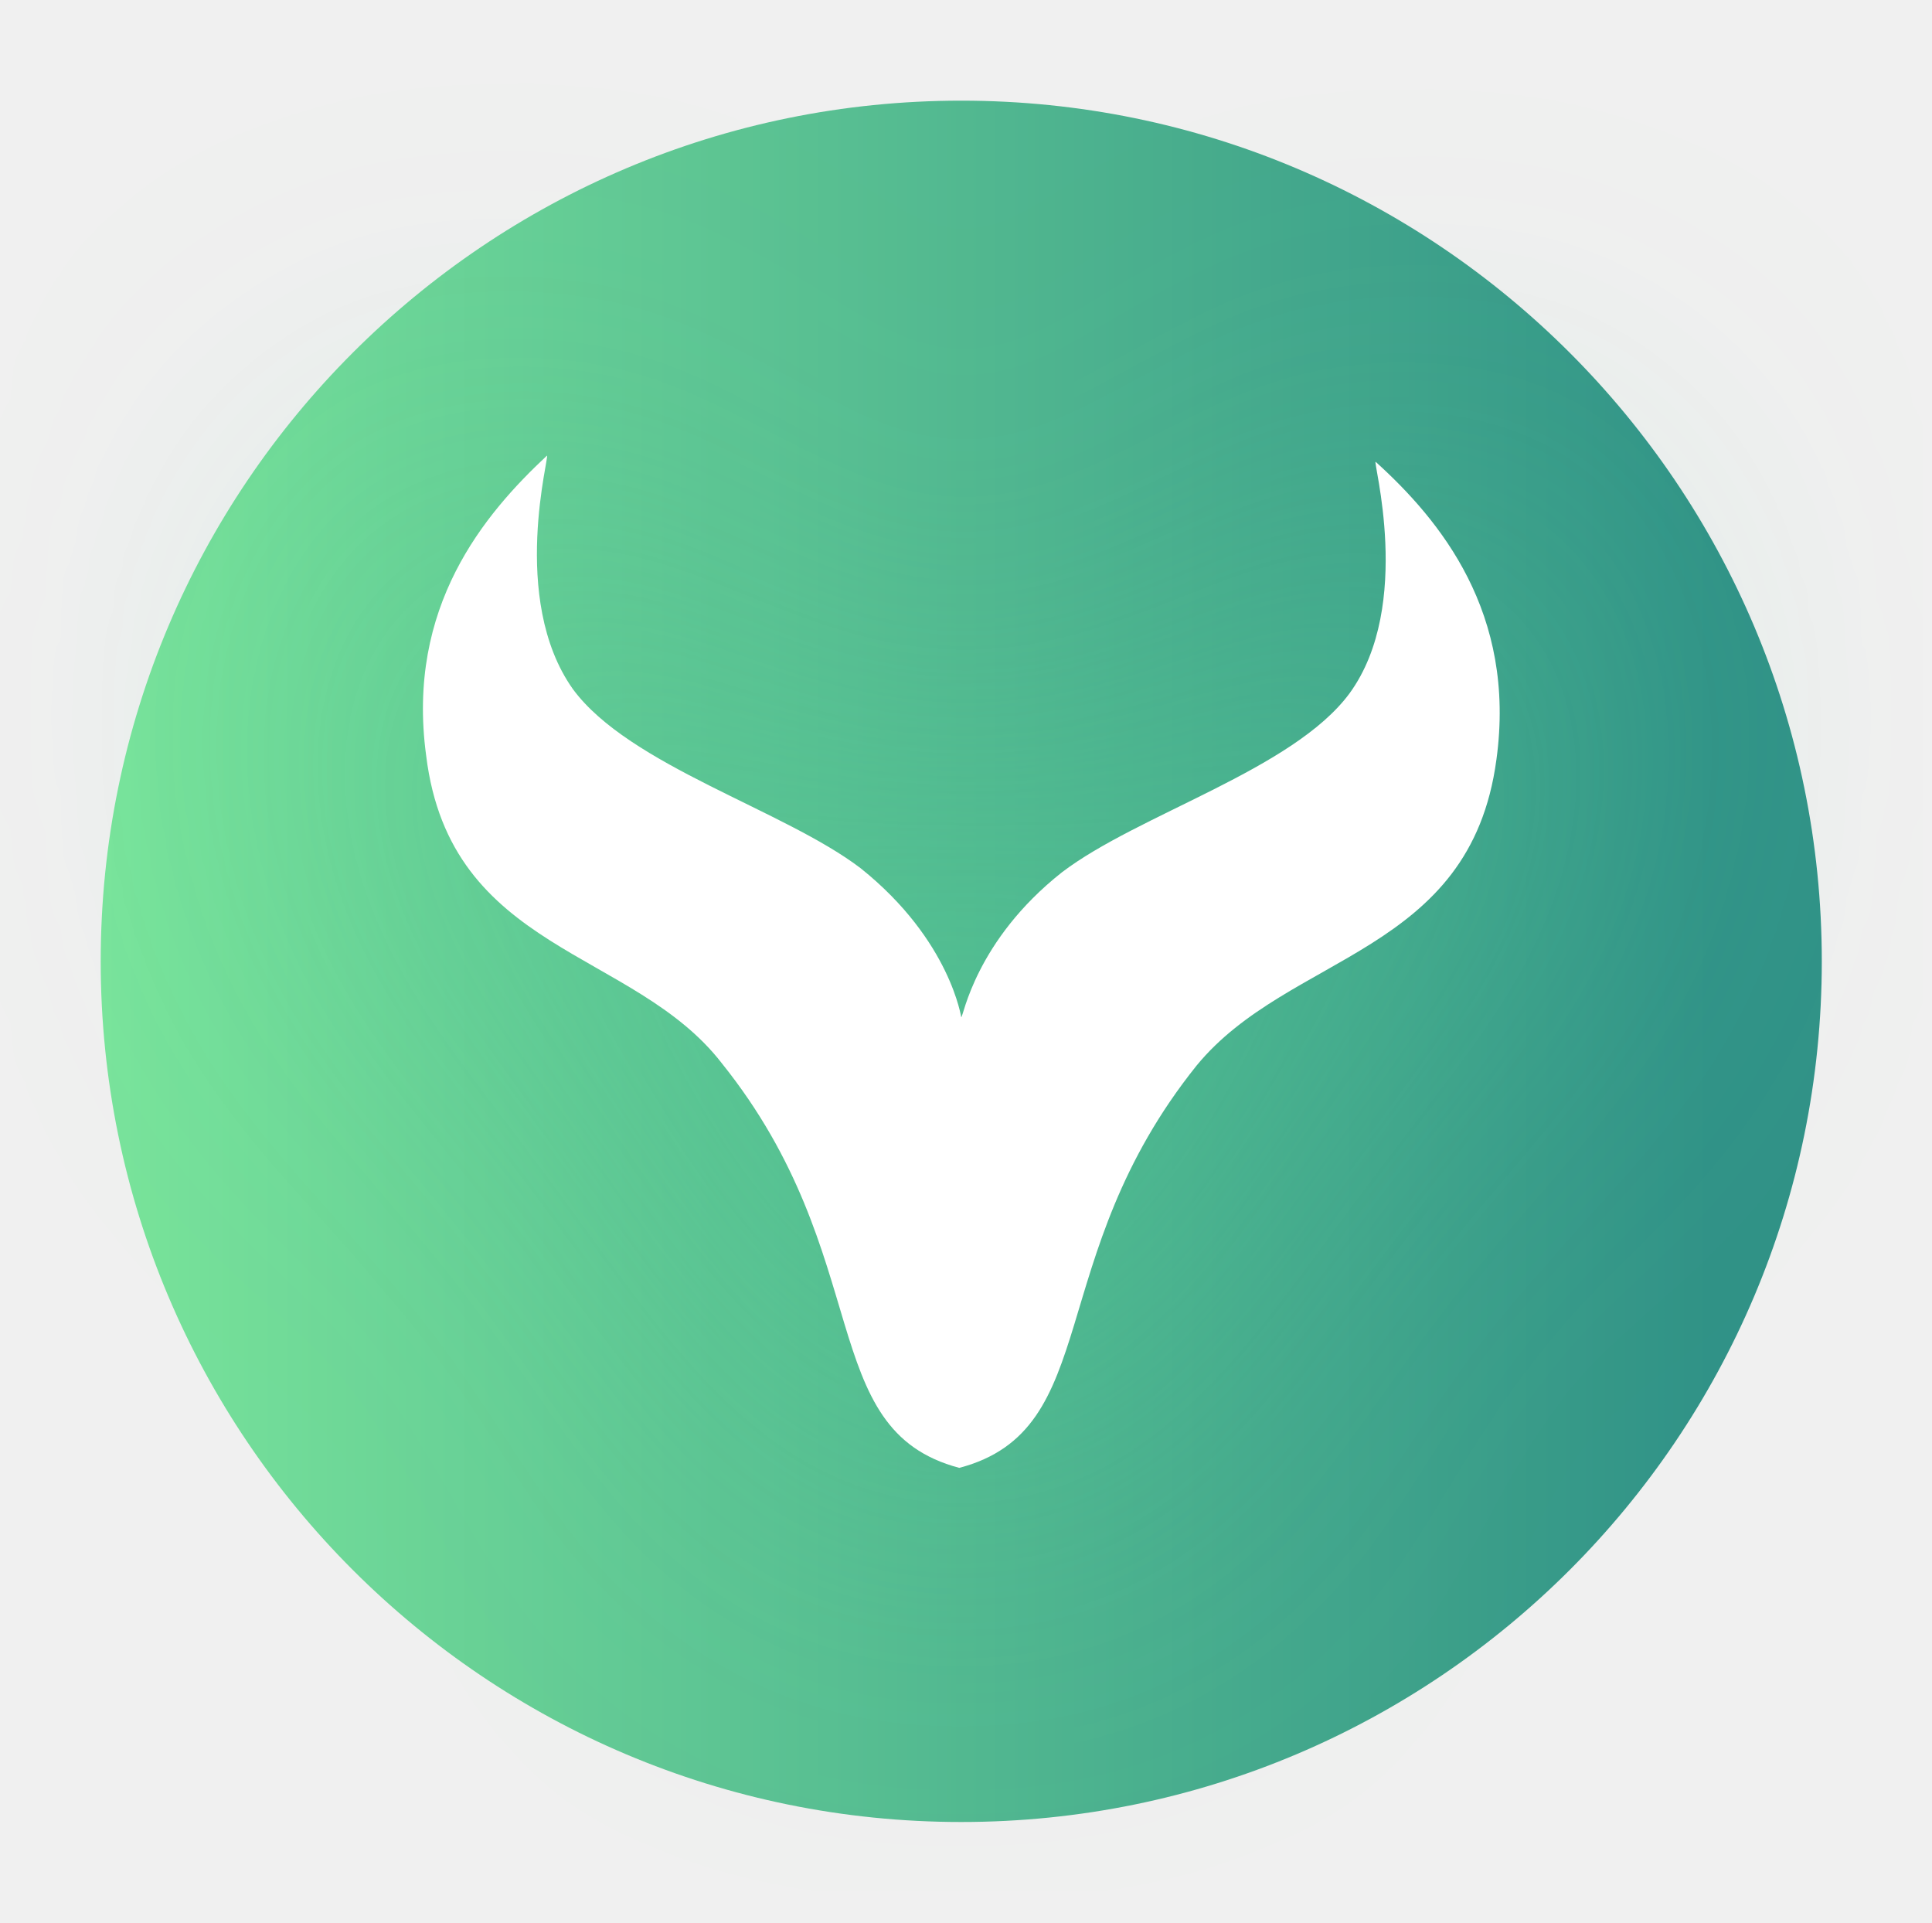
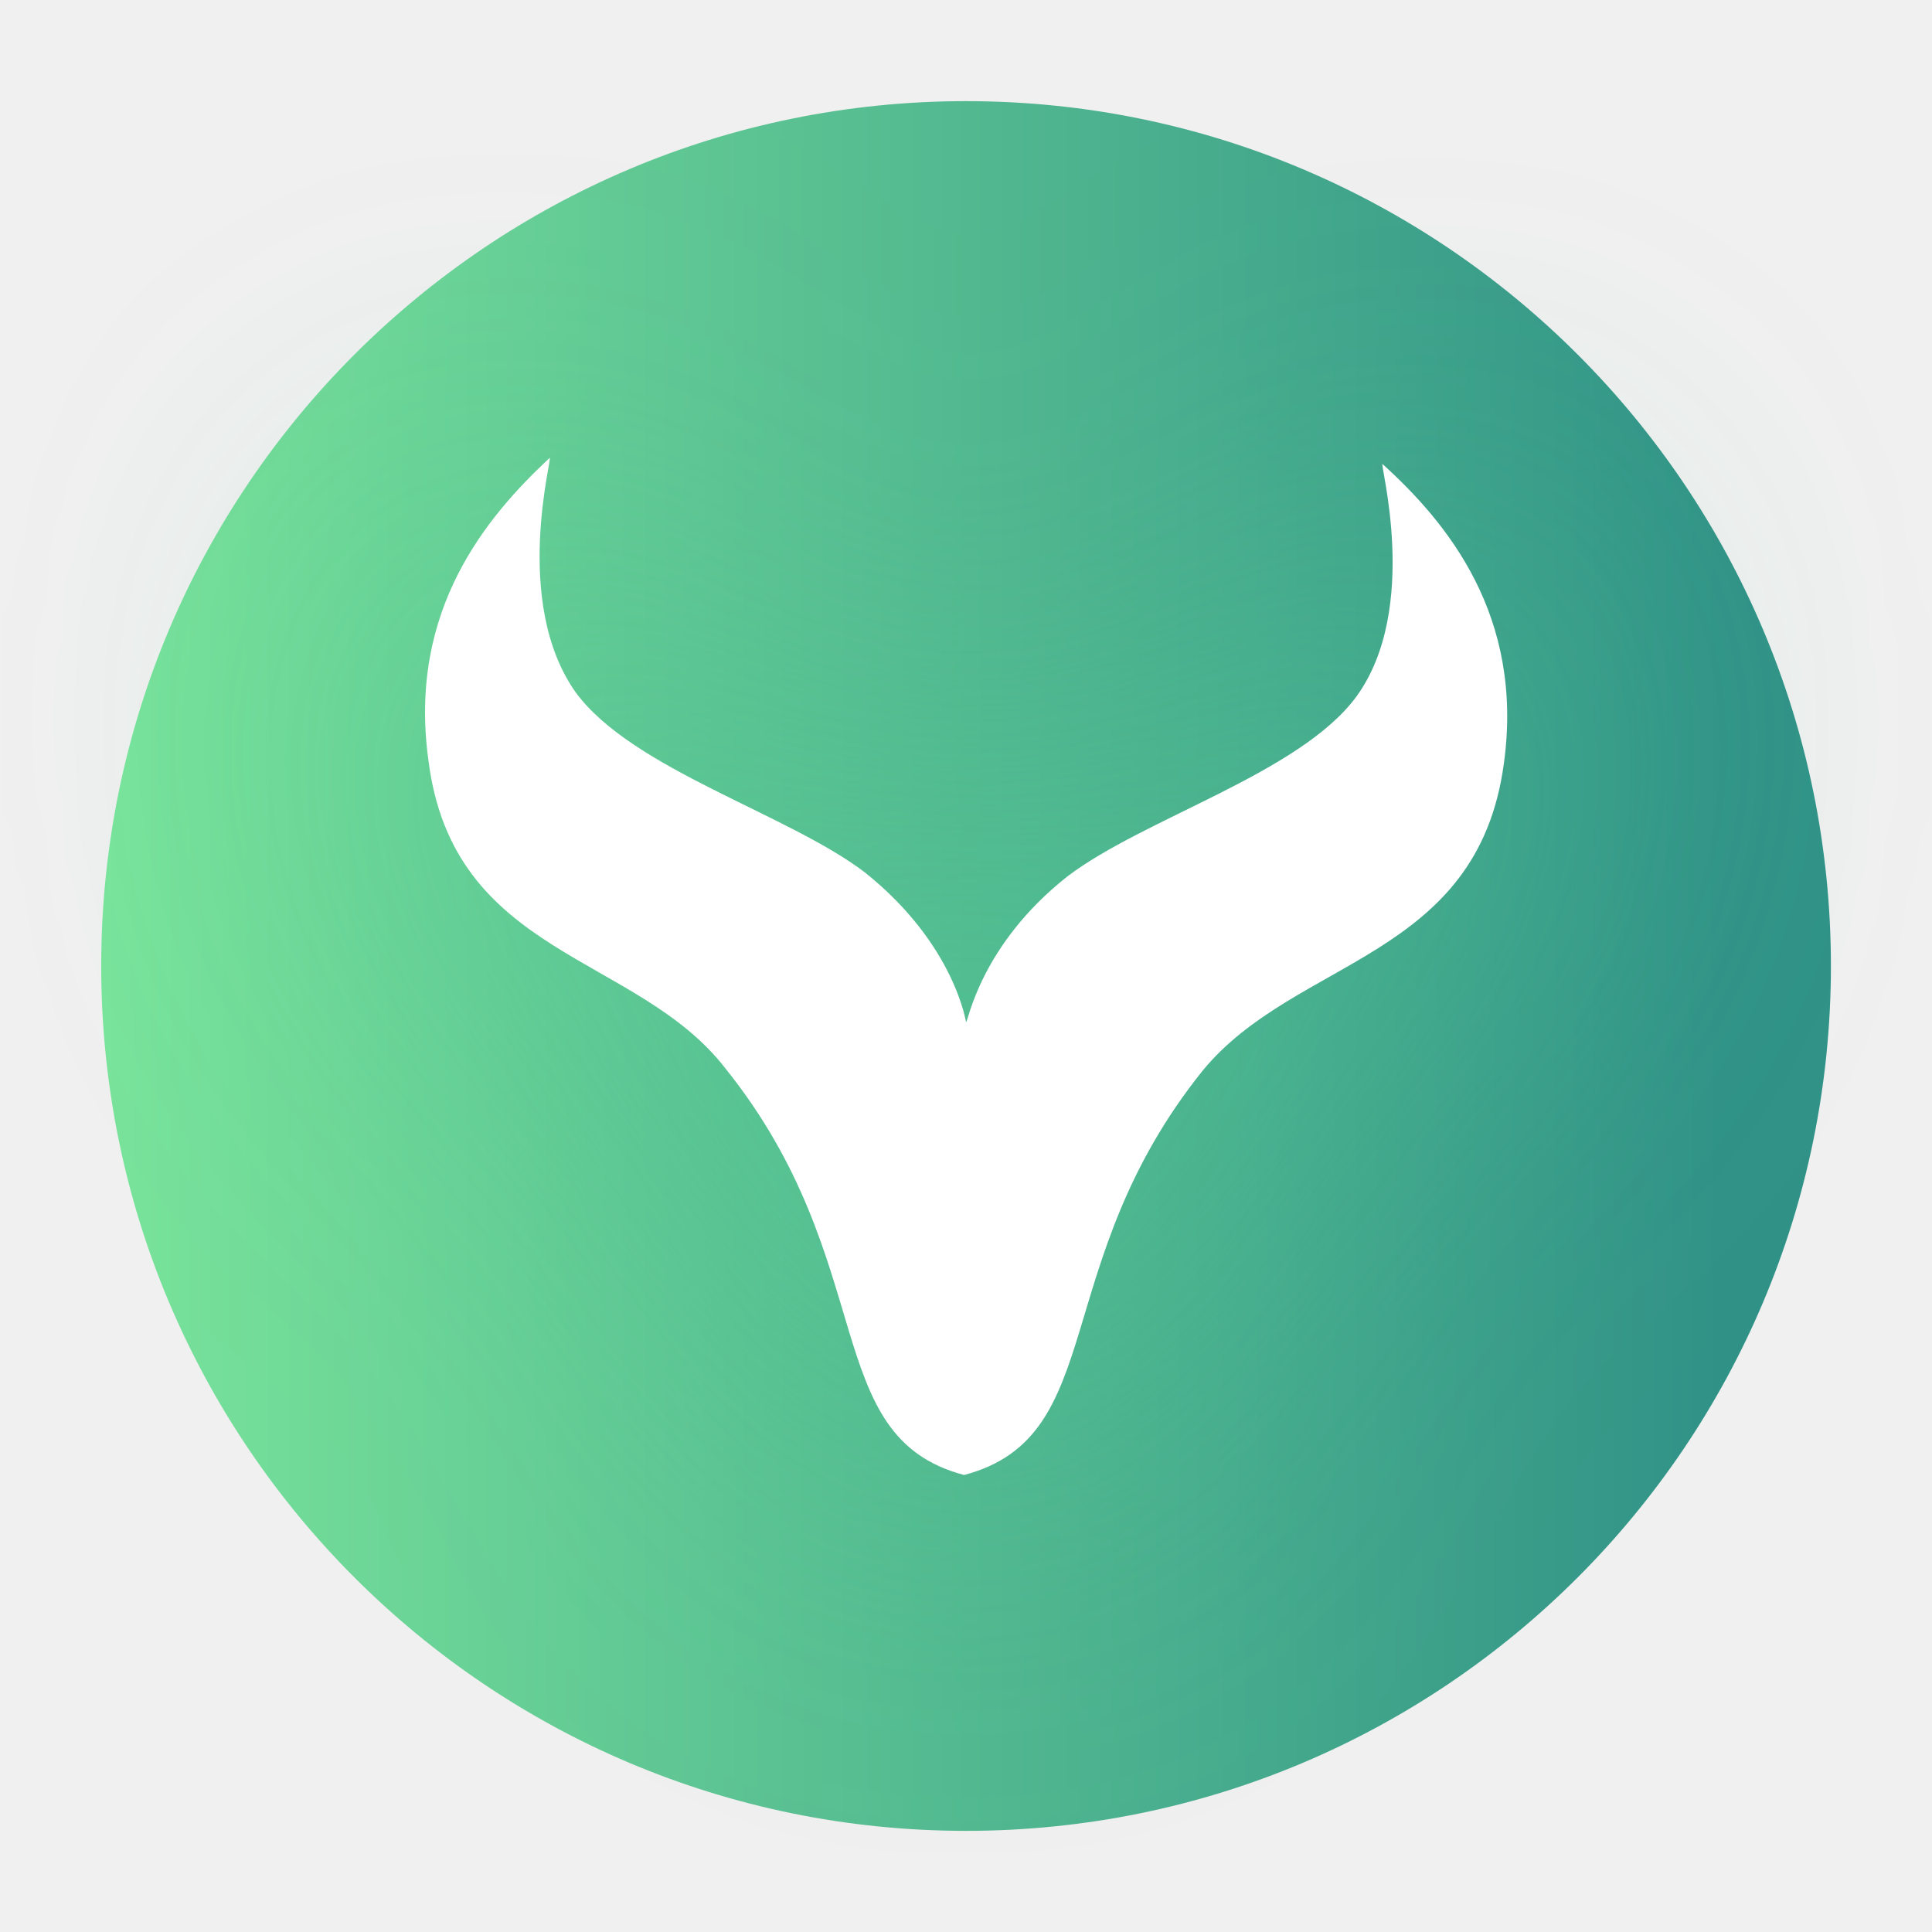
- <svg xmlns="http://www.w3.org/2000/svg" width="201" height="200" viewBox="0 0 201 200" fill="none">
-   <path d="M10.477 100C10.477 149.446 50.56 189.529 100.006 189.529C149.452 189.529 189.535 149.446 189.535 100C189.535 50.554 149.452 10.471 100.006 10.471C50.56 10.471 10.477 50.554 10.477 100Z" fill="url(#paint0_linear_5033_324)" />
-   <mask id="mask0_5033_324" style="mask-type:luminance" maskUnits="userSpaceOnUse" x="0" y="0" width="200" height="200">
-     <path d="M0 -2.98023e-06H200V200H0V-2.98023e-06Z" fill="white" />
-   </mask>
-   <g mask="url(#mask0_5033_324)">
+ <svg xmlns="http://www.w3.org/2000/svg" width="200" height="200" viewBox="0 0 200 200" fill="none">
+   <g clip-path="url(#clip0_5187_286)">
+     <path d="M10.477 100C10.477 149.446 50.56 189.529 100.006 189.529C149.452 189.529 189.535 149.446 189.535 100C189.535 50.554 149.452 10.471 100.006 10.471C50.56 10.471 10.477 50.554 10.477 100Z" fill="url(#paint0_linear_5187_286)" />
+     <mask id="mask0_5187_286" style="mask-type:luminance" maskUnits="userSpaceOnUse" x="0" y="0" width="200" height="200">
+       <path d="M0 0H200V200H0V0Z" fill="white" />
+     </mask>
+     <g mask="url(#mask0_5187_286)">
</g>
-   <g filter="url(#filter0_d_5033_324)">
-     <path d="M155.683 79.016C152.965 99.32 134.128 99.114 124.498 110.832C108.379 130.929 114.868 148.713 99.802 152.691C84.737 148.713 91.225 130.712 75.106 110.616C65.9 98.691 46.846 99.105 44.336 78.594C42.239 63.105 50.401 53.474 56.891 47.408C57.313 46.986 52.913 62.267 59.608 71.691C65.468 79.647 81.587 84.246 89.543 90.32C98.966 97.853 100.009 106.017 100.009 105.81C100.216 105.81 101.476 97.853 110.476 90.743C118.432 84.677 134.551 80.07 140.41 72.114C147.106 62.907 142.714 47.624 143.128 48.047C149.824 54.114 157.78 63.743 155.683 79.025V79.016Z" fill="white" />
+     <g filter="url(#filter0_d_5187_286)">
+       <path d="M155.683 79.016C152.965 99.32 134.128 99.114 124.498 110.832C108.379 130.929 114.868 148.713 99.802 152.691C84.737 148.713 91.225 130.713 75.106 110.616C65.9 98.691 46.846 99.105 44.336 78.594C42.239 63.105 50.401 53.474 56.891 47.408C57.313 46.986 52.913 62.267 59.608 71.691C65.468 79.647 81.587 84.246 89.543 90.32C98.966 97.853 100.009 106.017 100.009 105.81C100.216 105.81 101.476 97.853 110.476 90.743C118.432 84.677 134.551 80.07 140.41 72.114C147.106 62.907 142.714 47.624 143.128 48.047C149.824 54.114 157.78 63.743 155.683 79.025V79.016Z" fill="white" />
+     </g>
  </g>
  <defs>
-     <filter id="filter0_d_5033_324" x="0" y="3.4" width="200.027" height="193.291" filterUnits="userSpaceOnUse" color-interpolation-filters="sRGB">
+     <filter id="filter0_d_5187_286" x="0" y="3.4" width="200.027" height="193.291" filterUnits="userSpaceOnUse" color-interpolation-filters="sRGB">
      <feFlood flood-opacity="0" result="BackgroundImageFix" />
      <feColorMatrix in="SourceAlpha" type="matrix" values="0 0 0 0 0 0 0 0 0 0 0 0 0 0 0 0 0 0 127 0" result="hardAlpha" />
      <feOffset />
      <feGaussianBlur stdDeviation="22" />
      <feColorMatrix type="matrix" values="0 0 0 0 0.318 0 0 0 0 0.765 0 0 0 0 0.573 0 0 0 0.81 0" />
-       <feBlend mode="normal" in2="BackgroundImageFix" result="effect1_dropShadow_5033_324" />
-       <feBlend mode="normal" in="SourceGraphic" in2="effect1_dropShadow_5033_324" result="shape" />
+       <feBlend mode="normal" in2="BackgroundImageFix" result="effect1_dropShadow_5187_286" />
+       <feBlend mode="normal" in="SourceGraphic" in2="effect1_dropShadow_5187_286" result="shape" />
    </filter>
-     <linearGradient id="paint0_linear_5033_324" x1="10.477" y1="100" x2="189.535" y2="100" gradientUnits="userSpaceOnUse">
+     <linearGradient id="paint0_linear_5187_286" x1="10.477" y1="100" x2="189.535" y2="100" gradientUnits="userSpaceOnUse">
      <stop stop-color="#79E49B" />
      <stop offset="0.937" stop-color="#309287" />
      <stop offset="1" stop-color="#309287" />
    </linearGradient>
+     <clipPath id="clip0_5187_286">
+       <rect width="200" height="200" fill="white" />
+     </clipPath>
  </defs>
</svg>
